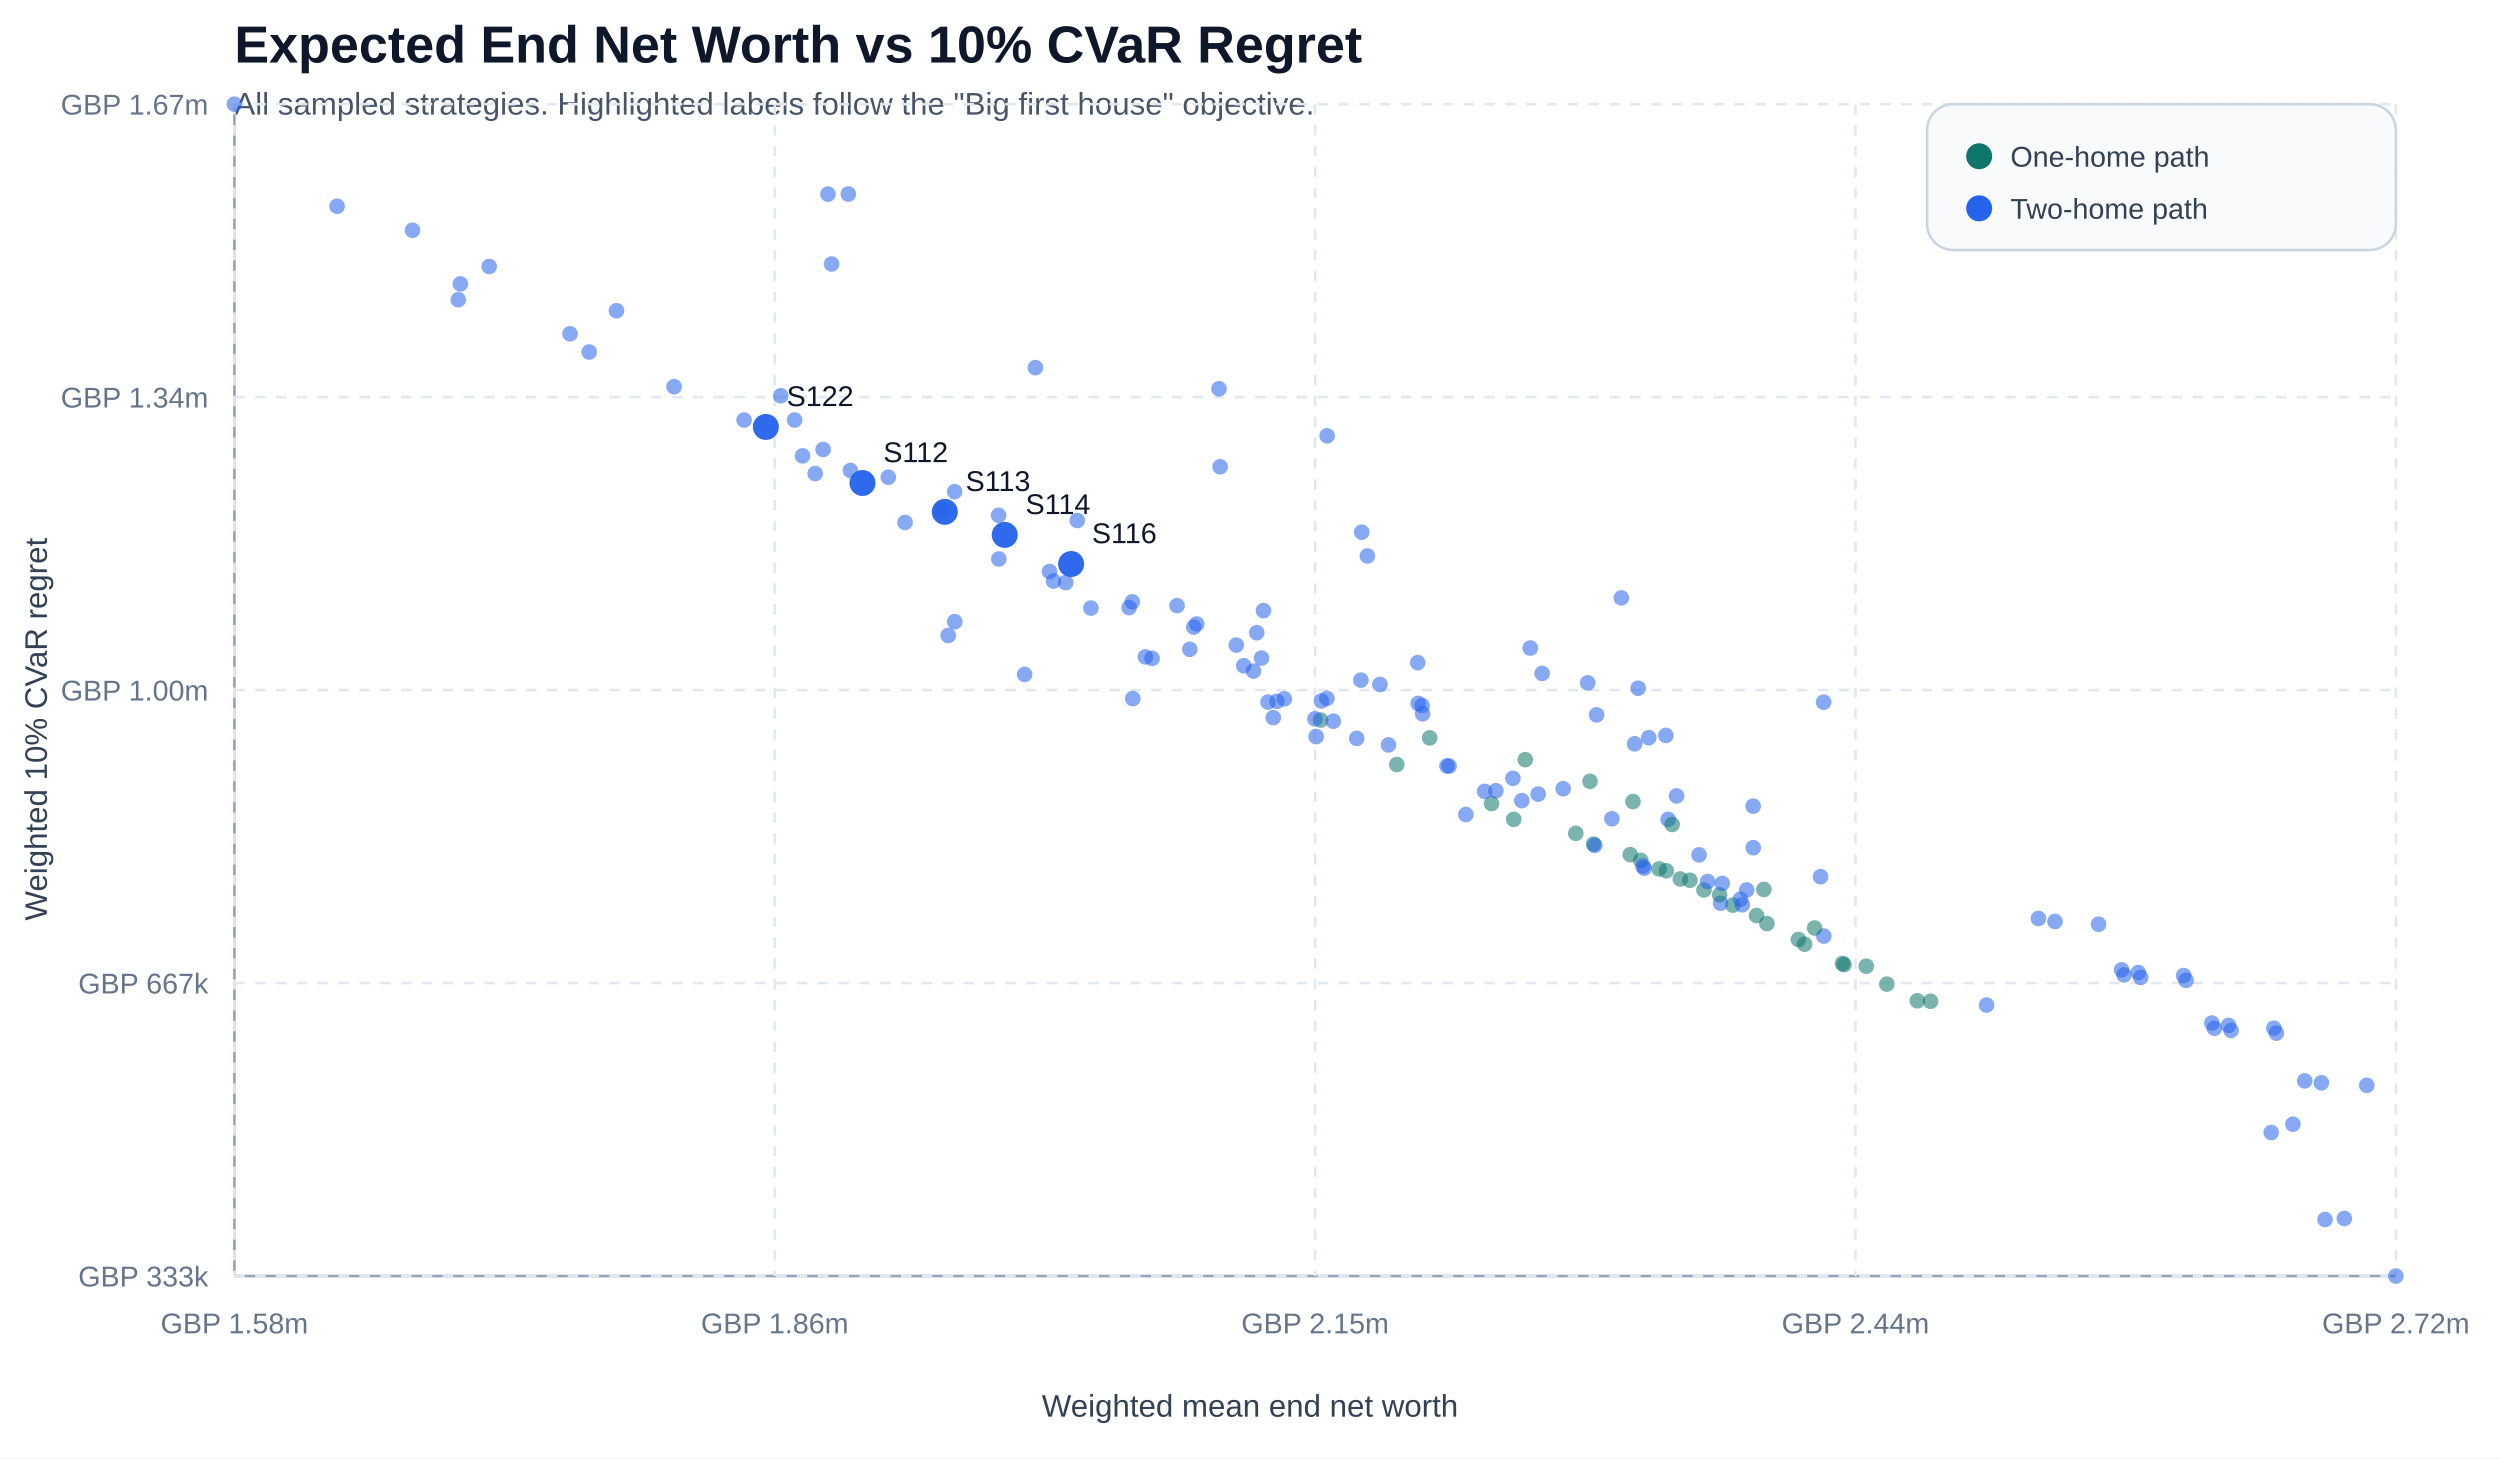
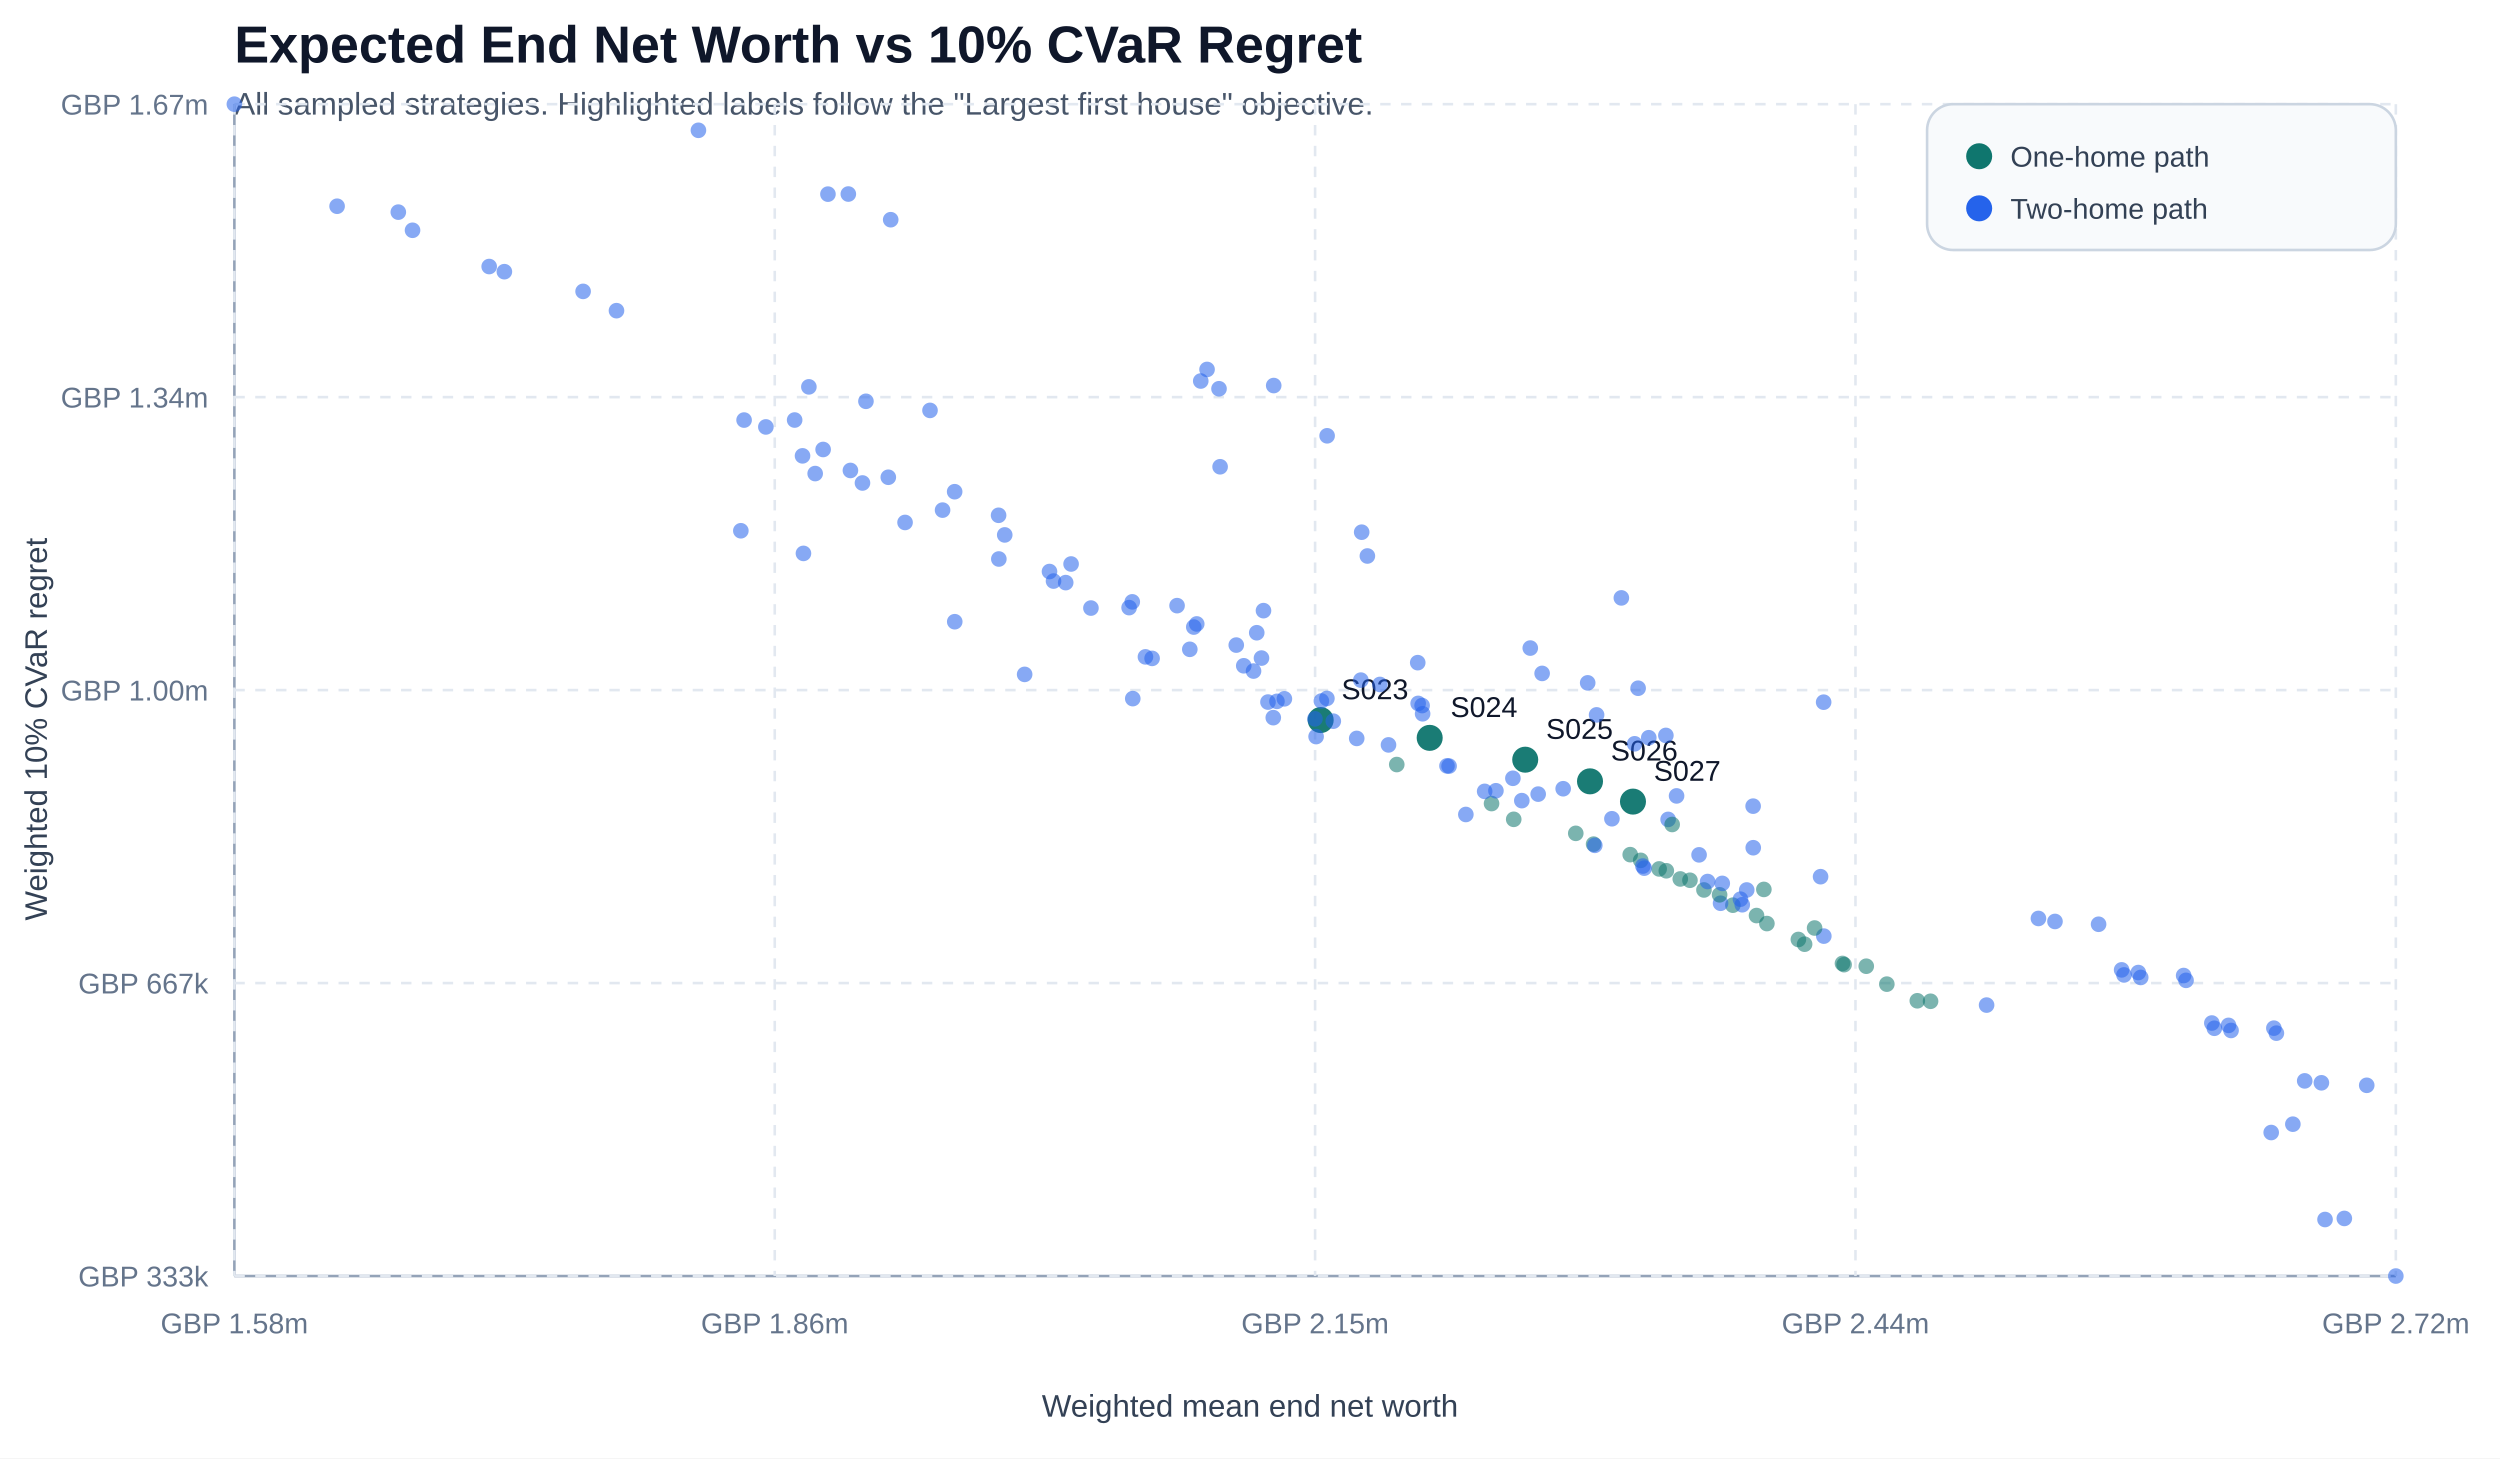
<svg xmlns="http://www.w3.org/2000/svg" width="960" height="560" viewBox="0 0 960 560">
  <rect width="960" height="560" fill="#ffffff" />
  <text x="90" y="24" font-size="20" font-family="Arial, sans-serif" font-weight="700" fill="#0f172a">Expected End Net Worth vs 10% CVaR Regret</text>
-   <text x="90" y="44" font-size="12" font-family="Arial, sans-serif" fill="#475569">All sampled strategies. Highlighted labels follow the "Big first house" objective.</text>
+   <text x="90" y="44" font-size="12" font-family="Arial, sans-serif" fill="#475569">All sampled strategies. Highlighted labels follow the "Largest first house" objective.</text>
  <line x1="90" y1="490" x2="920" y2="490" stroke="#94a3b8" />
  <line x1="90" y1="40" x2="90" y2="490" stroke="#94a3b8" />
  <line x1="90" y1="40" x2="90" y2="490" stroke="#e2e8f0" stroke-dasharray="4 4" />
  <line x1="90" y1="490" x2="920" y2="490" stroke="#e2e8f0" stroke-dasharray="4 4" />
  <text x="90" y="512" text-anchor="middle" font-size="11" font-family="Arial, sans-serif" fill="#64748b">GBP 1.58m</text>
  <text x="80" y="494" text-anchor="end" font-size="11" font-family="Arial, sans-serif" fill="#64748b">GBP 333k</text>
  <line x1="297.5" y1="40" x2="297.5" y2="490" stroke="#e2e8f0" stroke-dasharray="4 4" />
  <line x1="90" y1="377.5" x2="920" y2="377.5" stroke="#e2e8f0" stroke-dasharray="4 4" />
  <text x="297.5" y="512" text-anchor="middle" font-size="11" font-family="Arial, sans-serif" fill="#64748b">GBP 1.86m</text>
  <text x="80" y="381.5" text-anchor="end" font-size="11" font-family="Arial, sans-serif" fill="#64748b">GBP 667k</text>
  <line x1="505" y1="40" x2="505" y2="490" stroke="#e2e8f0" stroke-dasharray="4 4" />
  <line x1="90" y1="265" x2="920" y2="265" stroke="#e2e8f0" stroke-dasharray="4 4" />
  <text x="505" y="512" text-anchor="middle" font-size="11" font-family="Arial, sans-serif" fill="#64748b">GBP 2.15m</text>
  <text x="80" y="269" text-anchor="end" font-size="11" font-family="Arial, sans-serif" fill="#64748b">GBP 1.00m</text>
  <line x1="712.5" y1="40" x2="712.5" y2="490" stroke="#e2e8f0" stroke-dasharray="4 4" />
  <line x1="90" y1="152.5" x2="920" y2="152.5" stroke="#e2e8f0" stroke-dasharray="4 4" />
  <text x="712.5" y="512" text-anchor="middle" font-size="11" font-family="Arial, sans-serif" fill="#64748b">GBP 2.44m</text>
  <text x="80" y="156.5" text-anchor="end" font-size="11" font-family="Arial, sans-serif" fill="#64748b">GBP 1.34m</text>
  <line x1="920" y1="40" x2="920" y2="490" stroke="#e2e8f0" stroke-dasharray="4 4" />
  <line x1="90" y1="40" x2="920" y2="40" stroke="#e2e8f0" stroke-dasharray="4 4" />
  <text x="920" y="512" text-anchor="middle" font-size="11" font-family="Arial, sans-serif" fill="#64748b">GBP 2.72m</text>
  <text x="80" y="44" text-anchor="end" font-size="11" font-family="Arial, sans-serif" fill="#64748b">GBP 1.67m</text>
  <polyline points="920,490" fill="none" stroke="#0f766e" stroke-width="2.5" />
  <circle cx="536.357" cy="293.584" r="3" fill="#0f766e" opacity="0.55" />
  <circle cx="581.266" cy="314.62" r="3" fill="#0f766e" opacity="0.55" />
  <circle cx="572.752" cy="308.566" r="3" fill="#0f766e" opacity="0.55" />
  <circle cx="611.939" cy="324.148" r="3" fill="#0f766e" opacity="0.55" />
  <circle cx="605.093" cy="320.006" r="3" fill="#0f766e" opacity="0.55" />
  <circle cx="626.005" cy="328.182" r="3" fill="#0f766e" opacity="0.55" />
  <circle cx="630.032" cy="330.374" r="3" fill="#0f766e" opacity="0.55" />
-   <circle cx="507.136" cy="276.5" r="3" fill="#0f766e" opacity="0.55" />
+   <circle cx="507.136" cy="276.5" r="5" fill="#0f766e" opacity="0.95" />
+   <text x="515.136" y="268.5" font-size="11" font-family="Arial, sans-serif" fill="#0f172a">S023</text>
  <circle cx="637.111" cy="333.664" r="3" fill="#0f766e" opacity="0.55" />
-   <circle cx="548.999" cy="283.337" r="3" fill="#0f766e" opacity="0.55" />
+   <circle cx="548.999" cy="283.337" r="5" fill="#0f766e" opacity="0.95" />
+   <text x="556.999" y="275.337" font-size="11" font-family="Arial, sans-serif" fill="#0f172a">S024</text>
  <circle cx="493.206" cy="268.352" r="3" fill="#2563eb" opacity="0.55" />
  <circle cx="639.868" cy="334.378" r="3" fill="#0f766e" opacity="0.55" />
  <circle cx="556.45" cy="294.17" r="3" fill="#2563eb" opacity="0.55" />
  <circle cx="533.185" cy="286.042" r="3" fill="#2563eb" opacity="0.55" />
  <circle cx="612.4" cy="324.614" r="3" fill="#2563eb" opacity="0.55" />
  <circle cx="645.226" cy="337.518" r="3" fill="#0f766e" opacity="0.55" />
-   <circle cx="585.684" cy="291.719" r="3" fill="#0f766e" opacity="0.55" />
+   <circle cx="585.684" cy="291.719" r="5" fill="#0f766e" opacity="0.95" />
+   <text x="593.684" y="283.719" font-size="11" font-family="Arial, sans-serif" fill="#0f172a">S025</text>
  <circle cx="456.886" cy="249.338" r="3" fill="#2563eb" opacity="0.55" />
  <circle cx="555.642" cy="294.105" r="3" fill="#2563eb" opacity="0.55" />
  <circle cx="507.412" cy="269.185" r="3" fill="#2563eb" opacity="0.55" />
  <circle cx="418.918" cy="233.496" r="3" fill="#2563eb" opacity="0.55" />
  <circle cx="584.376" cy="307.441" r="3" fill="#2563eb" opacity="0.55" />
  <circle cx="481.358" cy="257.686" r="3" fill="#2563eb" opacity="0.55" />
  <circle cx="648.939" cy="338.018" r="3" fill="#0f766e" opacity="0.55" />
  <circle cx="654.322" cy="341.744" r="3" fill="#0f766e" opacity="0.55" />
  <circle cx="477.601" cy="255.661" r="3" fill="#2563eb" opacity="0.55" />
  <circle cx="630.873" cy="332.556" r="3" fill="#2563eb" opacity="0.55" />
  <circle cx="484.412" cy="252.699" r="3" fill="#2563eb" opacity="0.55" />
  <circle cx="458.408" cy="240.79" r="3" fill="#2563eb" opacity="0.55" />
  <circle cx="383.555" cy="214.656" r="3" fill="#2563eb" opacity="0.55" />
  <circle cx="433.577" cy="233.325" r="3" fill="#2563eb" opacity="0.55" />
  <circle cx="403.006" cy="219.469" r="3" fill="#2563eb" opacity="0.55" />
  <circle cx="434.98" cy="268.269" r="3" fill="#2563eb" opacity="0.55" />
-   <circle cx="610.562" cy="300.037" r="3" fill="#0f766e" opacity="0.55" />
+   <circle cx="610.562" cy="300.037" r="5" fill="#0f766e" opacity="0.95" />
+   <text x="618.562" y="292.037" font-size="11" font-family="Arial, sans-serif" fill="#0f172a">S026</text>
  <circle cx="544.574" cy="270.106" r="3" fill="#2563eb" opacity="0.55" />
  <circle cx="529.886" cy="262.833" r="3" fill="#2563eb" opacity="0.55" />
-   <circle cx="411.298" cy="216.575" r="5" fill="#2563eb" opacity="0.95" />
-   <text x="419.298" y="208.575" font-size="11" font-family="Arial, sans-serif" fill="#0f172a">S116</text>
+   <circle cx="411.298" cy="216.575" r="3" fill="#2563eb" opacity="0.55" />
  <circle cx="670.74" cy="341.754" r="3" fill="#2563eb" opacity="0.55" />
  <circle cx="673.203" cy="309.56" r="3" fill="#2563eb" opacity="0.55" />
  <circle cx="511.989" cy="276.93" r="3" fill="#2563eb" opacity="0.55" />
  <circle cx="665.429" cy="347.592" r="3" fill="#0f766e" opacity="0.55" />
  <circle cx="669.032" cy="347.423" r="3" fill="#2563eb" opacity="0.55" />
  <circle cx="590.659" cy="304.942" r="3" fill="#2563eb" opacity="0.55" />
  <circle cx="409.229" cy="223.723" r="3" fill="#2563eb" opacity="0.55" />
  <circle cx="347.541" cy="200.623" r="3" fill="#2563eb" opacity="0.55" />
  <circle cx="673.246" cy="325.525" r="3" fill="#2563eb" opacity="0.55" />
  <circle cx="509.531" cy="268.19" r="3" fill="#2563eb" opacity="0.55" />
  <circle cx="434.792" cy="231.111" r="3" fill="#2563eb" opacity="0.55" />
  <circle cx="660.694" cy="346.85" r="3" fill="#2563eb" opacity="0.55" />
  <circle cx="361.945" cy="195.886" r="3" fill="#2563eb" opacity="0.55" />
-   <circle cx="385.816" cy="205.407" r="5" fill="#2563eb" opacity="0.95" />
-   <text x="393.816" y="197.407" font-size="11" font-family="Arial, sans-serif" fill="#0f172a">S114</text>
+   <circle cx="385.816" cy="205.407" r="3" fill="#2563eb" opacity="0.55" />
  <circle cx="600.258" cy="302.873" r="3" fill="#2563eb" opacity="0.55" />
  <circle cx="643.803" cy="305.628" r="3" fill="#2563eb" opacity="0.55" />
  <circle cx="920" cy="490" r="3" fill="#2563eb" opacity="0.55" />
  <circle cx="668.329" cy="345.286" r="3" fill="#2563eb" opacity="0.55" />
  <circle cx="618.974" cy="314.402" r="3" fill="#2563eb" opacity="0.55" />
  <circle cx="633.128" cy="283.283" r="3" fill="#2563eb" opacity="0.55" />
  <circle cx="490.347" cy="269.316" r="3" fill="#2563eb" opacity="0.55" />
  <circle cx="652.444" cy="328.262" r="3" fill="#2563eb" opacity="0.55" />
  <circle cx="592.178" cy="258.593" r="3" fill="#2563eb" opacity="0.55" />
  <circle cx="639.697" cy="282.403" r="3" fill="#2563eb" opacity="0.55" />
  <circle cx="678.488" cy="354.647" r="3" fill="#0f766e" opacity="0.55" />
  <circle cx="580.952" cy="298.865" r="3" fill="#2563eb" opacity="0.55" />
  <circle cx="640.558" cy="314.653" r="3" fill="#2563eb" opacity="0.55" />
  <circle cx="900.225" cy="467.879" r="3" fill="#2563eb" opacity="0.55" />
  <circle cx="700.348" cy="359.465" r="3" fill="#2563eb" opacity="0.55" />
  <circle cx="892.812" cy="468.293" r="3" fill="#2563eb" opacity="0.55" />
  <circle cx="520.978" cy="283.553" r="3" fill="#2563eb" opacity="0.55" />
  <circle cx="562.885" cy="312.762" r="3" fill="#2563eb" opacity="0.55" />
  <circle cx="341.109" cy="183.266" r="3" fill="#2563eb" opacity="0.55" />
  <circle cx="660.326" cy="343.607" r="3" fill="#0f766e" opacity="0.55" />
  <circle cx="629.04" cy="264.281" r="3" fill="#2563eb" opacity="0.55" />
  <circle cx="504.938" cy="276.045" r="3" fill="#2563eb" opacity="0.55" />
  <circle cx="872.139" cy="434.892" r="3" fill="#2563eb" opacity="0.55" />
  <circle cx="880.457" cy="431.684" r="3" fill="#2563eb" opacity="0.55" />
  <circle cx="326.561" cy="180.656" r="3" fill="#2563eb" opacity="0.55" />
  <circle cx="313.028" cy="181.851" r="3" fill="#2563eb" opacity="0.55" />
  <circle cx="908.824" cy="416.758" r="3" fill="#2563eb" opacity="0.55" />
-   <circle cx="331.189" cy="185.466" r="5" fill="#2563eb" opacity="0.95" />
-   <text x="339.189" y="177.466" font-size="11" font-family="Arial, sans-serif" fill="#0f172a">S112</text>
+   <circle cx="331.189" cy="185.466" r="3" fill="#2563eb" opacity="0.55" />
  <circle cx="587.624" cy="248.859" r="3" fill="#2563eb" opacity="0.55" />
  <circle cx="891.417" cy="415.797" r="3" fill="#2563eb" opacity="0.55" />
  <circle cx="609.672" cy="262.217" r="3" fill="#2563eb" opacity="0.55" />
  <circle cx="692.968" cy="362.573" r="3" fill="#0f766e" opacity="0.55" />
  <circle cx="474.724" cy="247.715" r="3" fill="#2563eb" opacity="0.55" />
-   <circle cx="362.801" cy="196.547" r="5" fill="#2563eb" opacity="0.95" />
-   <text x="370.801" y="188.547" font-size="11" font-family="Arial, sans-serif" fill="#0f172a">S113</text>
  <circle cx="885.004" cy="415.056" r="3" fill="#2563eb" opacity="0.55" />
  <circle cx="661.35" cy="339.225" r="3" fill="#2563eb" opacity="0.55" />
  <circle cx="655.727" cy="338.509" r="3" fill="#2563eb" opacity="0.55" />
-   <circle cx="294.089" cy="163.942" r="5" fill="#2563eb" opacity="0.95" />
-   <text x="302.089" y="155.942" font-size="11" font-family="Arial, sans-serif" fill="#0f172a">S122</text>
+   <circle cx="294.089" cy="163.942" r="3" fill="#2563eb" opacity="0.55" />
  <circle cx="613.092" cy="274.515" r="3" fill="#2563eb" opacity="0.55" />
  <circle cx="627.702" cy="285.619" r="3" fill="#2563eb" opacity="0.55" />
  <circle cx="874.133" cy="396.731" r="3" fill="#2563eb" opacity="0.55" />
  <circle cx="525.074" cy="213.501" r="3" fill="#2563eb" opacity="0.55" />
  <circle cx="873.165" cy="394.814" r="3" fill="#2563eb" opacity="0.55" />
  <circle cx="285.73" cy="161.307" r="3" fill="#2563eb" opacity="0.55" />
  <circle cx="485.18" cy="234.486" r="3" fill="#2563eb" opacity="0.55" />
  <circle cx="316.08" cy="172.604" r="3" fill="#2563eb" opacity="0.55" />
  <circle cx="856.726" cy="395.698" r="3" fill="#2563eb" opacity="0.55" />
  <circle cx="570.106" cy="303.885" r="3" fill="#2563eb" opacity="0.55" />
  <circle cx="855.759" cy="393.746" r="3" fill="#2563eb" opacity="0.55" />
  <circle cx="574.432" cy="303.65" r="3" fill="#2563eb" opacity="0.55" />
  <circle cx="850.313" cy="394.852" r="3" fill="#2563eb" opacity="0.55" />
  <circle cx="849.345" cy="392.844" r="3" fill="#2563eb" opacity="0.55" />
  <circle cx="708.137" cy="370.435" r="3" fill="#0f766e" opacity="0.55" />
  <circle cx="762.85" cy="385.955" r="3" fill="#2563eb" opacity="0.55" />
  <circle cx="522.567" cy="261.167" r="3" fill="#2563eb" opacity="0.55" />
  <circle cx="839.442" cy="376.455" r="3" fill="#2563eb" opacity="0.55" />
  <circle cx="699.1" cy="336.646" r="3" fill="#2563eb" opacity="0.55" />
  <circle cx="838.519" cy="374.605" r="3" fill="#2563eb" opacity="0.55" />
  <circle cx="442.407" cy="252.821" r="3" fill="#2563eb" opacity="0.55" />
  <circle cx="822.035" cy="375.343" r="3" fill="#2563eb" opacity="0.55" />
  <circle cx="439.851" cy="252.237" r="3" fill="#2563eb" opacity="0.55" />
  <circle cx="821.115" cy="373.46" r="3" fill="#2563eb" opacity="0.55" />
  <circle cx="544.408" cy="254.459" r="3" fill="#2563eb" opacity="0.55" />
  <circle cx="546.088" cy="270.938" r="3" fill="#2563eb" opacity="0.55" />
  <circle cx="815.622" cy="374.372" r="3" fill="#2563eb" opacity="0.55" />
  <circle cx="814.703" cy="372.432" r="3" fill="#2563eb" opacity="0.55" />
-   <circle cx="627.063" cy="307.816" r="3" fill="#0f766e" opacity="0.55" />
+   <circle cx="627.063" cy="307.816" r="5" fill="#0f766e" opacity="0.95" />
+   <text x="635.063" y="299.816" font-size="11" font-family="Arial, sans-serif" fill="#0f172a">S027</text>
  <circle cx="631.384" cy="333.375" r="3" fill="#2563eb" opacity="0.55" />
  <circle cx="366.622" cy="238.738" r="3" fill="#2563eb" opacity="0.55" />
  <circle cx="468.519" cy="179.238" r="3" fill="#2563eb" opacity="0.55" />
  <circle cx="522.884" cy="204.362" r="3" fill="#2563eb" opacity="0.55" />
  <circle cx="741.334" cy="384.488" r="3" fill="#0f766e" opacity="0.55" />
  <circle cx="736.248" cy="384.299" r="3" fill="#0f766e" opacity="0.55" />
  <circle cx="482.589" cy="242.973" r="3" fill="#2563eb" opacity="0.55" />
  <circle cx="805.856" cy="354.913" r="3" fill="#2563eb" opacity="0.55" />
  <circle cx="459.547" cy="239.593" r="3" fill="#2563eb" opacity="0.55" />
  <circle cx="724.542" cy="377.911" r="3" fill="#0f766e" opacity="0.55" />
  <circle cx="789.113" cy="353.842" r="3" fill="#2563eb" opacity="0.55" />
  <circle cx="674.506" cy="351.573" r="3" fill="#0f766e" opacity="0.55" />
  <circle cx="782.758" cy="352.689" r="3" fill="#2563eb" opacity="0.55" />
  <circle cx="716.645" cy="371.027" r="3" fill="#0f766e" opacity="0.55" />
  <circle cx="707.506" cy="369.962" r="3" fill="#0f766e" opacity="0.55" />
-   <circle cx="258.844" cy="148.486" r="3" fill="#2563eb" opacity="0.55" />
  <circle cx="690.578" cy="360.757" r="3" fill="#0f766e" opacity="0.55" />
-   <circle cx="413.666" cy="199.865" r="3" fill="#2563eb" opacity="0.55" />
  <circle cx="696.806" cy="356.356" r="3" fill="#0f766e" opacity="0.55" />
  <circle cx="488.939" cy="275.579" r="3" fill="#2563eb" opacity="0.55" />
  <circle cx="505.385" cy="282.846" r="3" fill="#2563eb" opacity="0.55" />
-   <circle cx="218.898" cy="128.186" r="3" fill="#2563eb" opacity="0.55" />
  <circle cx="677.325" cy="341.54" r="3" fill="#0f766e" opacity="0.55" />
-   <circle cx="397.6" cy="141.167" r="3" fill="#2563eb" opacity="0.55" />
  <circle cx="642.112" cy="316.605" r="3" fill="#0f766e" opacity="0.55" />
-   <circle cx="364.104" cy="244.027" r="3" fill="#2563eb" opacity="0.55" />
  <circle cx="393.461" cy="258.964" r="3" fill="#2563eb" opacity="0.55" />
  <circle cx="700.278" cy="269.639" r="3" fill="#2563eb" opacity="0.55" />
  <circle cx="404.552" cy="223.127" r="3" fill="#2563eb" opacity="0.55" />
  <circle cx="546.282" cy="274.095" r="3" fill="#2563eb" opacity="0.55" />
-   <circle cx="319.341" cy="101.377" r="3" fill="#2563eb" opacity="0.55" />
-   <circle cx="226.245" cy="135.163" r="3" fill="#2563eb" opacity="0.55" />
-   <circle cx="299.799" cy="151.971" r="3" fill="#2563eb" opacity="0.55" />
  <circle cx="622.601" cy="229.591" r="3" fill="#2563eb" opacity="0.55" />
-   <circle cx="176.788" cy="109.023" r="3" fill="#2563eb" opacity="0.55" />
  <circle cx="486.902" cy="269.593" r="3" fill="#2563eb" opacity="0.55" />
+   <circle cx="461.087" cy="146.311" r="3" fill="#2563eb" opacity="0.55" />
+   <circle cx="332.522" cy="154.1" r="3" fill="#2563eb" opacity="0.55" />
  <circle cx="451.993" cy="232.566" r="3" fill="#2563eb" opacity="0.55" />
-   <circle cx="175.976" cy="115.087" r="3" fill="#2563eb" opacity="0.55" />
+   <circle cx="284.484" cy="203.813" r="3" fill="#2563eb" opacity="0.55" />
  <circle cx="509.613" cy="167.347" r="3" fill="#2563eb" opacity="0.55" />
+   <circle cx="463.509" cy="141.868" r="3" fill="#2563eb" opacity="0.55" />
+   <circle cx="489.105" cy="148.053" r="3" fill="#2563eb" opacity="0.55" />
+   <circle cx="308.525" cy="212.506" r="3" fill="#2563eb" opacity="0.55" />
  <circle cx="383.457" cy="197.872" r="3" fill="#2563eb" opacity="0.55" />
  <circle cx="366.585" cy="188.816" r="3" fill="#2563eb" opacity="0.55" />
  <circle cx="468.102" cy="149.28" r="3" fill="#2563eb" opacity="0.55" />
+   <circle cx="357.123" cy="157.594" r="3" fill="#2563eb" opacity="0.55" />
+   <circle cx="310.607" cy="148.556" r="3" fill="#2563eb" opacity="0.55" />
  <circle cx="308.172" cy="175.047" r="3" fill="#2563eb" opacity="0.55" />
+   <circle cx="342.029" cy="84.367" r="3" fill="#2563eb" opacity="0.55" />
+   <circle cx="223.911" cy="111.892" r="3" fill="#2563eb" opacity="0.55" />
  <circle cx="305.141" cy="161.291" r="3" fill="#2563eb" opacity="0.55" />
  <circle cx="236.728" cy="119.298" r="3" fill="#2563eb" opacity="0.55" />
+   <circle cx="268.195" cy="50.037" r="3" fill="#2563eb" opacity="0.55" />
+   <circle cx="152.951" cy="81.459" r="3" fill="#2563eb" opacity="0.55" />
+   <circle cx="193.678" cy="104.325" r="3" fill="#2563eb" opacity="0.55" />
  <circle cx="325.758" cy="74.51" r="3" fill="#2563eb" opacity="0.55" />
  <circle cx="317.931" cy="74.55" r="3" fill="#2563eb" opacity="0.55" />
  <circle cx="187.846" cy="102.351" r="3" fill="#2563eb" opacity="0.55" />
  <circle cx="158.413" cy="88.43" r="3" fill="#2563eb" opacity="0.55" />
  <circle cx="129.443" cy="79.194" r="3" fill="#2563eb" opacity="0.55" />
  <circle cx="90" cy="40" r="3" fill="#2563eb" opacity="0.55" />
  <text x="480" y="544" text-anchor="middle" font-size="12" font-family="Arial, sans-serif" fill="#334155">Weighted mean end net worth</text>
  <text x="18" y="280" transform="rotate(-90 18 280)" text-anchor="middle" font-size="12" font-family="Arial, sans-serif" fill="#334155">Weighted 10% CVaR regret</text>
  <rect x="740" y="40" width="180" height="56" rx="10" fill="#f8fafc" stroke="#cbd5e1" />
  <circle cx="760" cy="60" r="5" fill="#0f766e" />
  <text x="772" y="64" font-size="11" font-family="Arial, sans-serif" fill="#334155">One-home path</text>
  <circle cx="760" cy="80" r="5" fill="#2563eb" />
  <text x="772" y="84" font-size="11" font-family="Arial, sans-serif" fill="#334155">Two-home path</text>
</svg>
